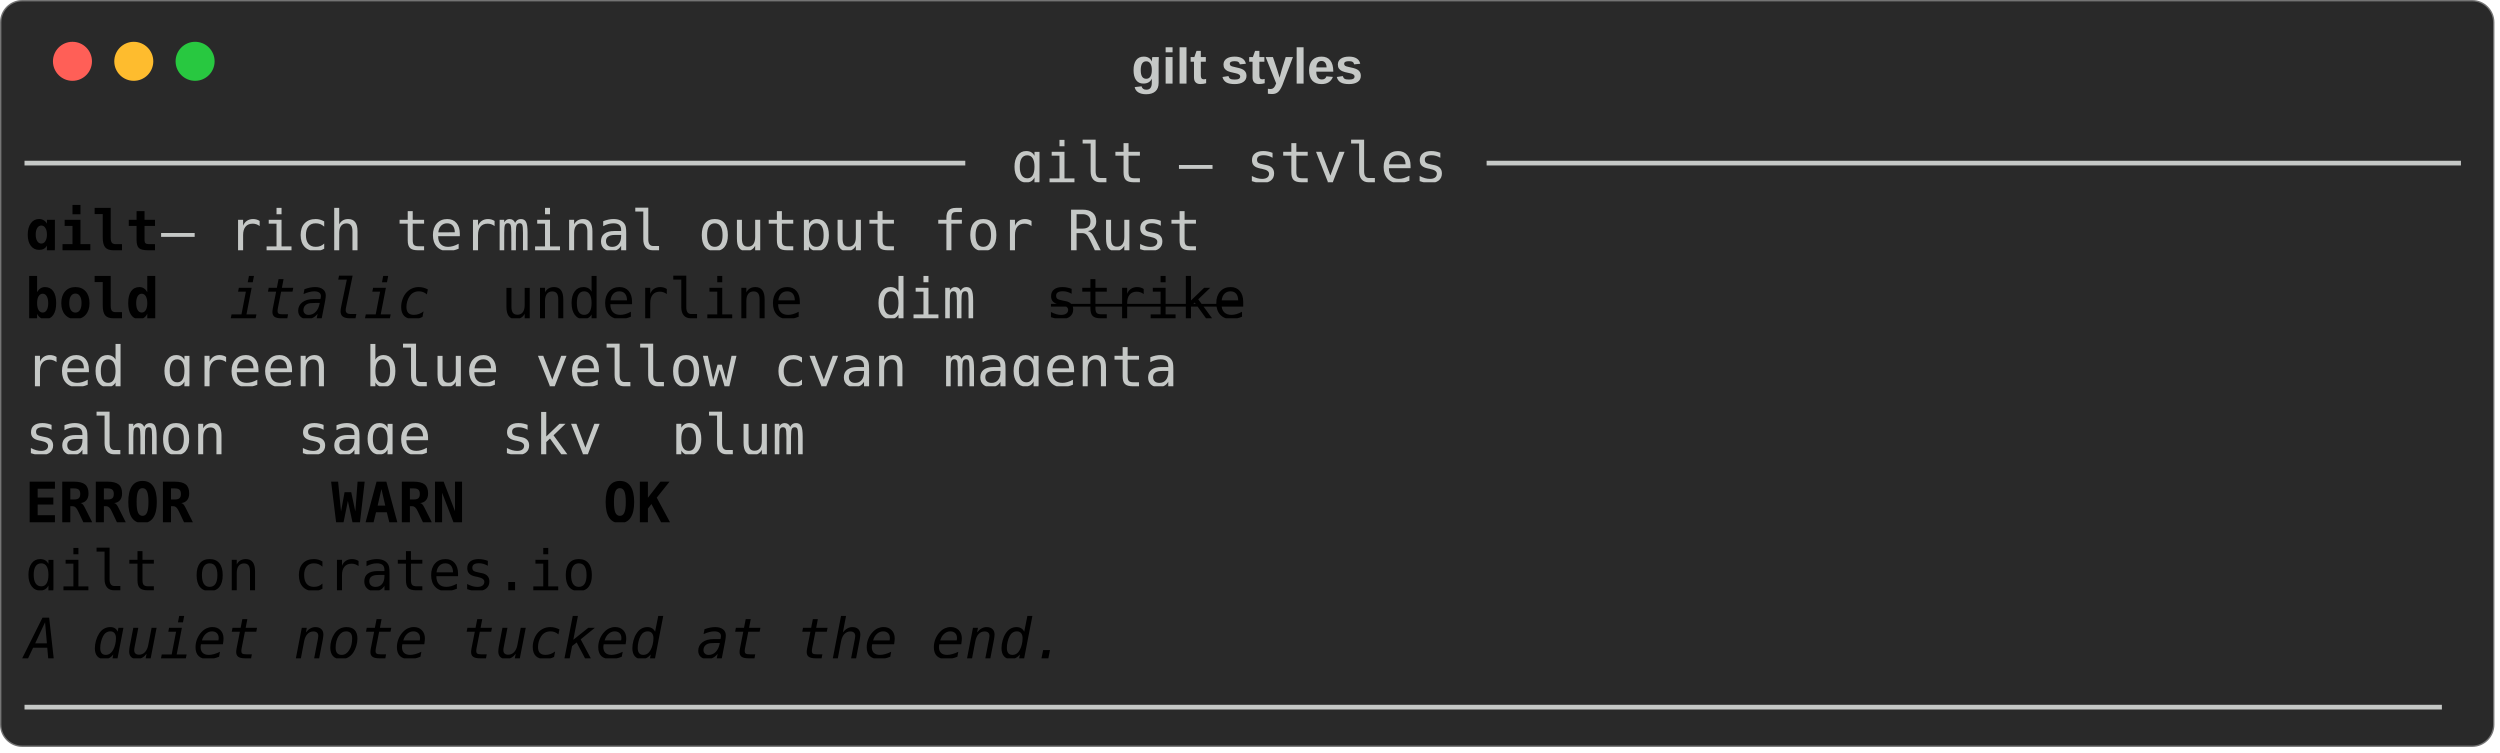
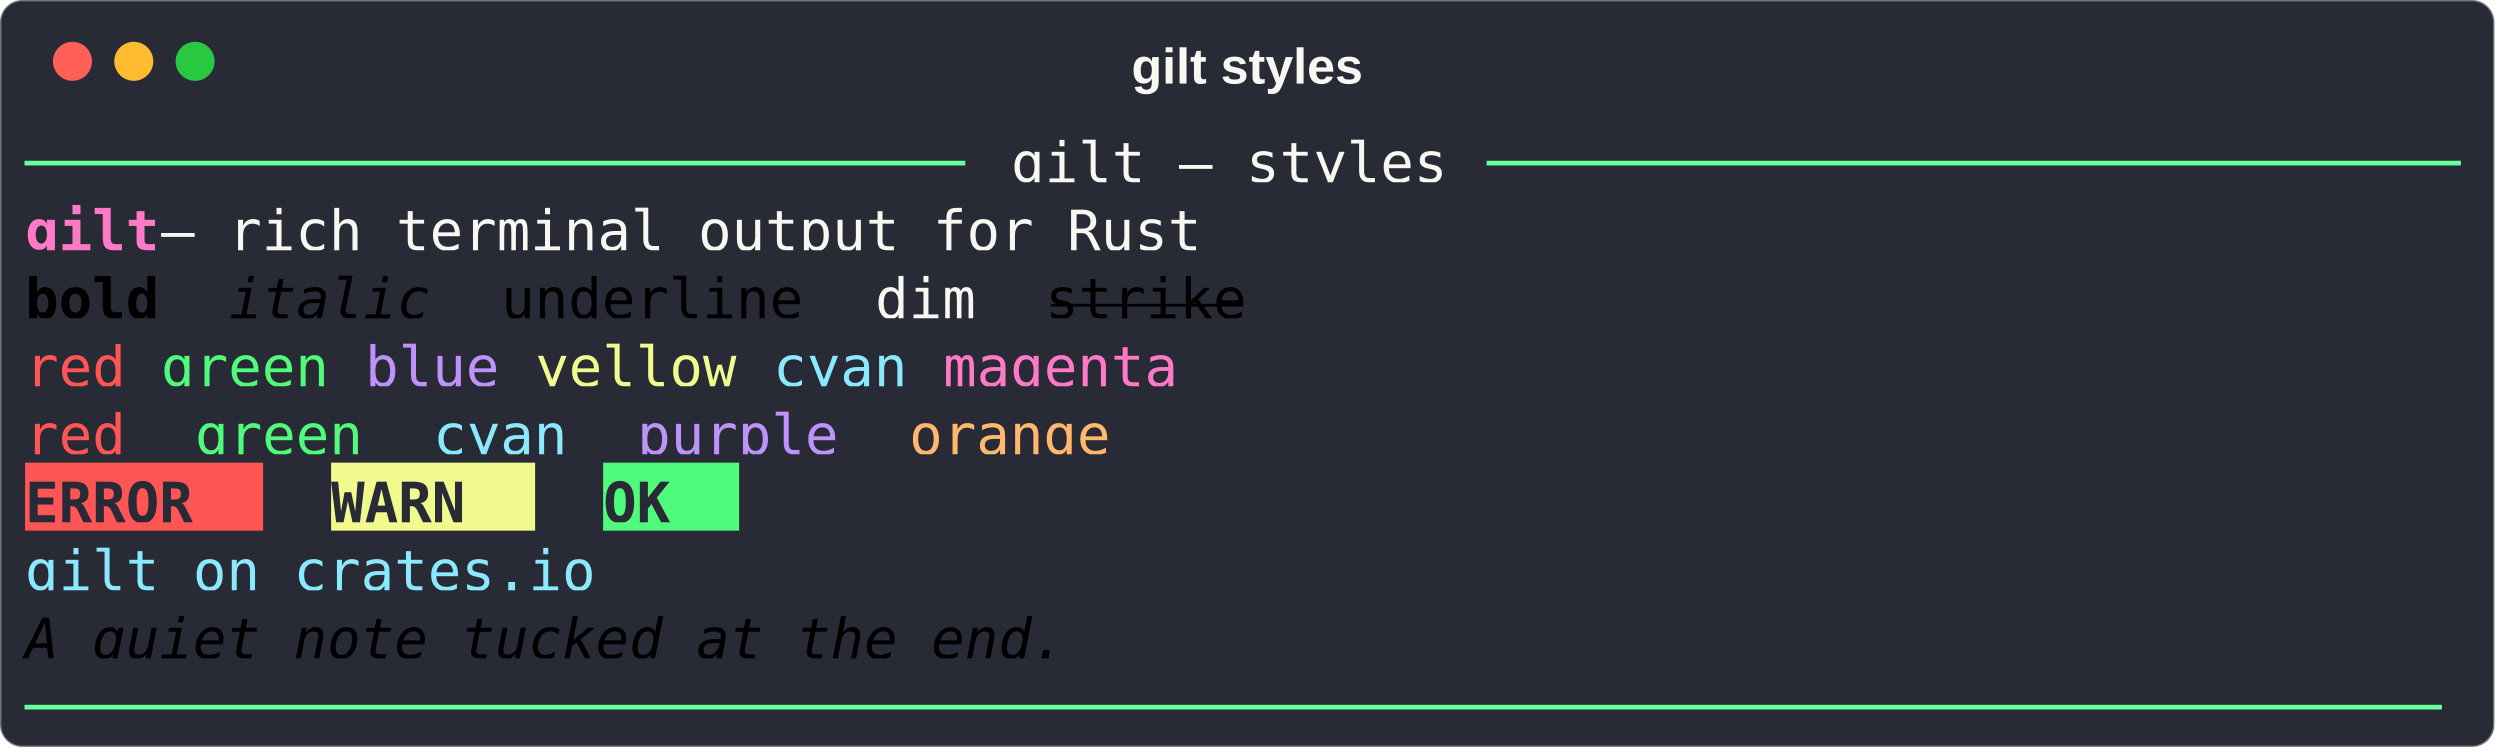
<svg xmlns="http://www.w3.org/2000/svg" class="gilt-terminal" viewBox="0 0 897 270">
  <style>

    @font-face {
        font-family: "Fira Code";
        src: local("FiraCode-Regular"),
                url("https://cdnjs.cloudflare.com/ajax/libs/firacode/6.2.0/woff2/FiraCode-Regular.woff2") format("woff2"),
                url("https://cdnjs.cloudflare.com/ajax/libs/firacode/6.2.0/woff/FiraCode-Regular.woff") format("woff");
        font-style: normal;
        font-weight: 400;
    }
    @font-face {
        font-family: "Fira Code";
        src: local("FiraCode-Bold"),
                url("https://cdnjs.cloudflare.com/ajax/libs/firacode/6.2.0/woff2/FiraCode-Bold.woff2") format("woff2"),
                url("https://cdnjs.cloudflare.com/ajax/libs/firacode/6.2.0/woff/FiraCode-Bold.woff") format("woff");
        font-style: bold;
        font-weight: 700;
    }

    .gilt-demo-styles-matrix {
        font-family: Fira Code, monospace;
        font-size: 20.0px;
        line-height: 24.4px;
        font-variant-east-asian: full-width;
    }

    .gilt-demo-styles-title {
        font-size: 18px;
        font-weight: bold;
        font-family: arial;
    }

-         .gilt-demo-styles-s1 { font-weight: bold }
-     .gilt-demo-styles-s2 { font-style: italic }
-     .gilt-demo-styles-s3 { text-decoration: underline }
-     .gilt-demo-styles-s4 { text-decoration: line-through }
+         .gilt-demo-styles-s1 { fill: #69ff9c }
+     .gilt-demo-styles-s2 { fill: #ff79c6; font-weight: bold }
+     .gilt-demo-styles-s3 { font-weight: bold }
+     .gilt-demo-styles-s4 { font-style: italic }
+     .gilt-demo-styles-s5 { text-decoration: underline }
+     .gilt-demo-styles-s6 { text-decoration: line-through }
+     .gilt-demo-styles-s7 { fill: #ff5555 }
+     .gilt-demo-styles-s8 { fill: #50fa7b }
+     .gilt-demo-styles-s9 { fill: #bd93f9 }
+     .gilt-demo-styles-s10 { fill: #f1fa8c }
+     .gilt-demo-styles-s11 { fill: #8be9fd }
+     .gilt-demo-styles-s12 { fill: #ff79c6 }
+     .gilt-demo-styles-s13 { fill: #ffb86c }
+     .gilt-demo-styles-s14 { fill: #282a36; font-weight: bold }
+     .gilt-demo-styles-s15 { fill: #282a36; font-weight: bold }
+     .gilt-demo-styles-s16 { fill: #282a36; font-weight: bold }
+     .gilt-demo-styles-s17 { fill: #8be9fd; text-decoration: underline }

    </style>
  <defs>
    <clipPath id="gilt-demo-styles-clip-terminal">
      <rect x="0" y="0" width="895" height="268" />
    </clipPath>
    <clipPath id="gilt-demo-styles-line-0">
      <rect x="0" y="40.0" width="895.0" height="24.4" />
    </clipPath>
    <clipPath id="gilt-demo-styles-line-1">
      <rect x="0" y="64.4" width="895.0" height="24.4" />
    </clipPath>
    <clipPath id="gilt-demo-styles-line-2">
      <rect x="0" y="88.8" width="895.0" height="24.4" />
    </clipPath>
    <clipPath id="gilt-demo-styles-line-3">
      <rect x="0" y="113.2" width="895.0" height="24.4" />
    </clipPath>
    <clipPath id="gilt-demo-styles-line-4">
      <rect x="0" y="137.6" width="895.0" height="24.4" />
    </clipPath>
    <clipPath id="gilt-demo-styles-line-5">
      <rect x="0" y="162.0" width="895.0" height="24.4" />
    </clipPath>
    <clipPath id="gilt-demo-styles-line-6">
      <rect x="0" y="186.4" width="895.0" height="24.4" />
    </clipPath>
    <clipPath id="gilt-demo-styles-line-7">
      <rect x="0" y="210.8" width="895.0" height="24.4" />
    </clipPath>
    <clipPath id="gilt-demo-styles-line-8">
      <rect x="0" y="235.2" width="895.0" height="24.4" />
    </clipPath>
  </defs>
-   <rect fill="#292929" stroke="rgba(255,255,255,0.35)" stroke-width="1" x="0" y="0" width="895" height="268" rx="8" />
+   <rect fill="#282a36" stroke="rgba(255,255,255,0.35)" stroke-width="1" x="0" y="0" width="895" height="268" rx="8" />
  <circle cx="26" cy="22" r="7" fill="#ff5f57" />
  <circle cx="48" cy="22" r="7" fill="#febc2e" />
  <circle cx="70" cy="22" r="7" fill="#28c840" />
-   <text class="gilt-demo-styles-title" fill="#c5c8c6" x="447.5" y="30" text-anchor="middle">gilt styles</text>
+   <text class="gilt-demo-styles-title" fill="#f8f8f2" x="447.5" y="30" text-anchor="middle">gilt styles</text>
  <g transform="translate(1, 1)" clip-path="url(#gilt-demo-styles-clip-terminal)">
+     <rect fill="#ff5555" x="8.0" y="165.0" width="85.4" height="24.4" />
+     <rect fill="#f1fa8c" x="117.8" y="165.0" width="73.2" height="24.4" />
+     <rect fill="#50fa7b" x="215.4" y="165.0" width="48.8" height="24.4" />
    <g class="gilt-demo-styles-matrix">
-       <text fill="#c5c8c6" x="8.0" y="64.4" textLength="341.6" clip-path="url(#gilt-demo-styles-line-0)">────────────────────────────</text>
-       <text fill="#c5c8c6" x="361.8" y="64.4" textLength="158.6" clip-path="url(#gilt-demo-styles-line-0)">gilt — styles</text>
-       <text fill="#c5c8c6" x="532.6" y="64.4" textLength="353.8" clip-path="url(#gilt-demo-styles-line-0)">─────────────────────────────</text>
-       <text class="gilt-demo-styles-s1" x="8.0" y="88.8" textLength="48.8" clip-path="url(#gilt-demo-styles-line-1)">gilt</text>
-       <text fill="#c5c8c6" x="56.8" y="88.8" textLength="390.4" clip-path="url(#gilt-demo-styles-line-1)"> — rich terminal output for Rust</text>
-       <text class="gilt-demo-styles-s1" x="8.0" y="113.2" textLength="48.8" clip-path="url(#gilt-demo-styles-line-2)">bold</text>
-       <text class="gilt-demo-styles-s2" x="81.2" y="113.2" textLength="73.2" clip-path="url(#gilt-demo-styles-line-2)">italic</text>
-       <text class="gilt-demo-styles-s3" x="178.8" y="113.2" textLength="109.8" clip-path="url(#gilt-demo-styles-line-2)">underline</text>
-       <text fill="#c5c8c6" x="313.0" y="113.2" textLength="36.6" clip-path="url(#gilt-demo-styles-line-2)">dim</text>
-       <text class="gilt-demo-styles-s4" x="374.0" y="113.2" textLength="73.2" clip-path="url(#gilt-demo-styles-line-2)">strike</text>
-       <text fill="#c5c8c6" x="8.0" y="137.6" textLength="36.6" clip-path="url(#gilt-demo-styles-line-3)">red</text>
-       <text fill="#c5c8c6" x="56.8" y="137.6" textLength="61.0" clip-path="url(#gilt-demo-styles-line-3)">green</text>
-       <text fill="#c5c8c6" x="130.0" y="137.6" textLength="48.8" clip-path="url(#gilt-demo-styles-line-3)">blue</text>
-       <text fill="#c5c8c6" x="191.0" y="137.6" textLength="73.2" clip-path="url(#gilt-demo-styles-line-3)">yellow</text>
-       <text fill="#c5c8c6" x="276.4" y="137.6" textLength="48.8" clip-path="url(#gilt-demo-styles-line-3)">cyan</text>
-       <text fill="#c5c8c6" x="337.4" y="137.6" textLength="85.4" clip-path="url(#gilt-demo-styles-line-3)">magenta</text>
-       <text fill="#c5c8c6" x="8.0" y="162.0" textLength="73.2" clip-path="url(#gilt-demo-styles-line-4)">salmon</text>
-       <text fill="#c5c8c6" x="105.6" y="162.0" textLength="48.8" clip-path="url(#gilt-demo-styles-line-4)">sage</text>
-       <text fill="#c5c8c6" x="178.8" y="162.0" textLength="36.6" clip-path="url(#gilt-demo-styles-line-4)">sky</text>
-       <text fill="#c5c8c6" x="239.8" y="162.0" textLength="48.8" clip-path="url(#gilt-demo-styles-line-4)">plum</text>
-       <text class="gilt-demo-styles-s1" x="8.0" y="186.4" textLength="85.4" clip-path="url(#gilt-demo-styles-line-5)"> ERROR </text>
-       <text class="gilt-demo-styles-s1" x="117.8" y="186.4" textLength="73.2" clip-path="url(#gilt-demo-styles-line-5)"> WARN </text>
-       <text class="gilt-demo-styles-s1" x="215.4" y="186.4" textLength="48.8" clip-path="url(#gilt-demo-styles-line-5)"> OK </text>
-       <text class="gilt-demo-styles-s3" x="8.0" y="210.8" textLength="207.4" clip-path="url(#gilt-demo-styles-line-6)">gilt on crates.io</text>
-       <text class="gilt-demo-styles-s2" x="8.0" y="235.2" textLength="378.2" clip-path="url(#gilt-demo-styles-line-7)">A quiet note tucked at the end.</text>
-       <text fill="#c5c8c6" x="8.0" y="259.6" textLength="878.4" clip-path="url(#gilt-demo-styles-line-8)">────────────────────────────────────────────────────────────────────────</text>
+       <text class="gilt-demo-styles-s1" x="8.0" y="64.4" textLength="341.6" clip-path="url(#gilt-demo-styles-line-0)">────────────────────────────</text>
+       <text fill="#f8f8f2" x="361.8" y="64.4" textLength="158.6" clip-path="url(#gilt-demo-styles-line-0)">gilt — styles</text>
+       <text class="gilt-demo-styles-s1" x="532.6" y="64.4" textLength="353.8" clip-path="url(#gilt-demo-styles-line-0)">─────────────────────────────</text>
+       <text class="gilt-demo-styles-s2" x="8.0" y="88.8" textLength="48.8" clip-path="url(#gilt-demo-styles-line-1)">gilt</text>
+       <text fill="#f8f8f2" x="56.8" y="88.8" textLength="390.4" clip-path="url(#gilt-demo-styles-line-1)"> — rich terminal output for Rust</text>
+       <text class="gilt-demo-styles-s3" x="8.0" y="113.2" textLength="48.8" clip-path="url(#gilt-demo-styles-line-2)">bold</text>
+       <text class="gilt-demo-styles-s4" x="81.2" y="113.2" textLength="73.2" clip-path="url(#gilt-demo-styles-line-2)">italic</text>
+       <text class="gilt-demo-styles-s5" x="178.8" y="113.2" textLength="109.8" clip-path="url(#gilt-demo-styles-line-2)">underline</text>
+       <text fill="#f8f8f2" x="313.0" y="113.2" textLength="36.6" clip-path="url(#gilt-demo-styles-line-2)">dim</text>
+       <text class="gilt-demo-styles-s6" x="374.0" y="113.2" textLength="73.2" clip-path="url(#gilt-demo-styles-line-2)">strike</text>
+       <text class="gilt-demo-styles-s7" x="8.0" y="137.6" textLength="36.6" clip-path="url(#gilt-demo-styles-line-3)">red</text>
+       <text class="gilt-demo-styles-s8" x="56.8" y="137.6" textLength="61.0" clip-path="url(#gilt-demo-styles-line-3)">green</text>
+       <text class="gilt-demo-styles-s9" x="130.0" y="137.6" textLength="48.8" clip-path="url(#gilt-demo-styles-line-3)">blue</text>
+       <text class="gilt-demo-styles-s10" x="191.0" y="137.6" textLength="73.2" clip-path="url(#gilt-demo-styles-line-3)">yellow</text>
+       <text class="gilt-demo-styles-s11" x="276.4" y="137.6" textLength="48.8" clip-path="url(#gilt-demo-styles-line-3)">cyan</text>
+       <text class="gilt-demo-styles-s12" x="337.4" y="137.6" textLength="85.4" clip-path="url(#gilt-demo-styles-line-3)">magenta</text>
+       <text class="gilt-demo-styles-s7" x="8.0" y="162.0" textLength="36.6" clip-path="url(#gilt-demo-styles-line-4)">red</text>
+       <text class="gilt-demo-styles-s8" x="69.0" y="162.0" textLength="61.0" clip-path="url(#gilt-demo-styles-line-4)">green</text>
+       <text class="gilt-demo-styles-s11" x="154.4" y="162.0" textLength="48.8" clip-path="url(#gilt-demo-styles-line-4)">cyan</text>
+       <text class="gilt-demo-styles-s9" x="227.6" y="162.0" textLength="73.2" clip-path="url(#gilt-demo-styles-line-4)">purple</text>
+       <text class="gilt-demo-styles-s13" x="325.2" y="162.0" textLength="73.2" clip-path="url(#gilt-demo-styles-line-4)">orange</text>
+       <text class="gilt-demo-styles-s14" x="8.0" y="186.4" textLength="85.4" clip-path="url(#gilt-demo-styles-line-5)"> ERROR </text>
+       <text class="gilt-demo-styles-s15" x="117.8" y="186.4" textLength="73.2" clip-path="url(#gilt-demo-styles-line-5)"> WARN </text>
+       <text class="gilt-demo-styles-s16" x="215.4" y="186.4" textLength="48.8" clip-path="url(#gilt-demo-styles-line-5)"> OK </text>
+       <text class="gilt-demo-styles-s17" x="8.0" y="210.8" textLength="207.4" clip-path="url(#gilt-demo-styles-line-6)">gilt on crates.io</text>
+       <text class="gilt-demo-styles-s4" x="8.0" y="235.2" textLength="378.2" clip-path="url(#gilt-demo-styles-line-7)">A quiet note tucked at the end.</text>
+       <text class="gilt-demo-styles-s1" x="8.0" y="259.6" textLength="878.4" clip-path="url(#gilt-demo-styles-line-8)">────────────────────────────────────────────────────────────────────────</text>
    </g>
  </g>
</svg>
